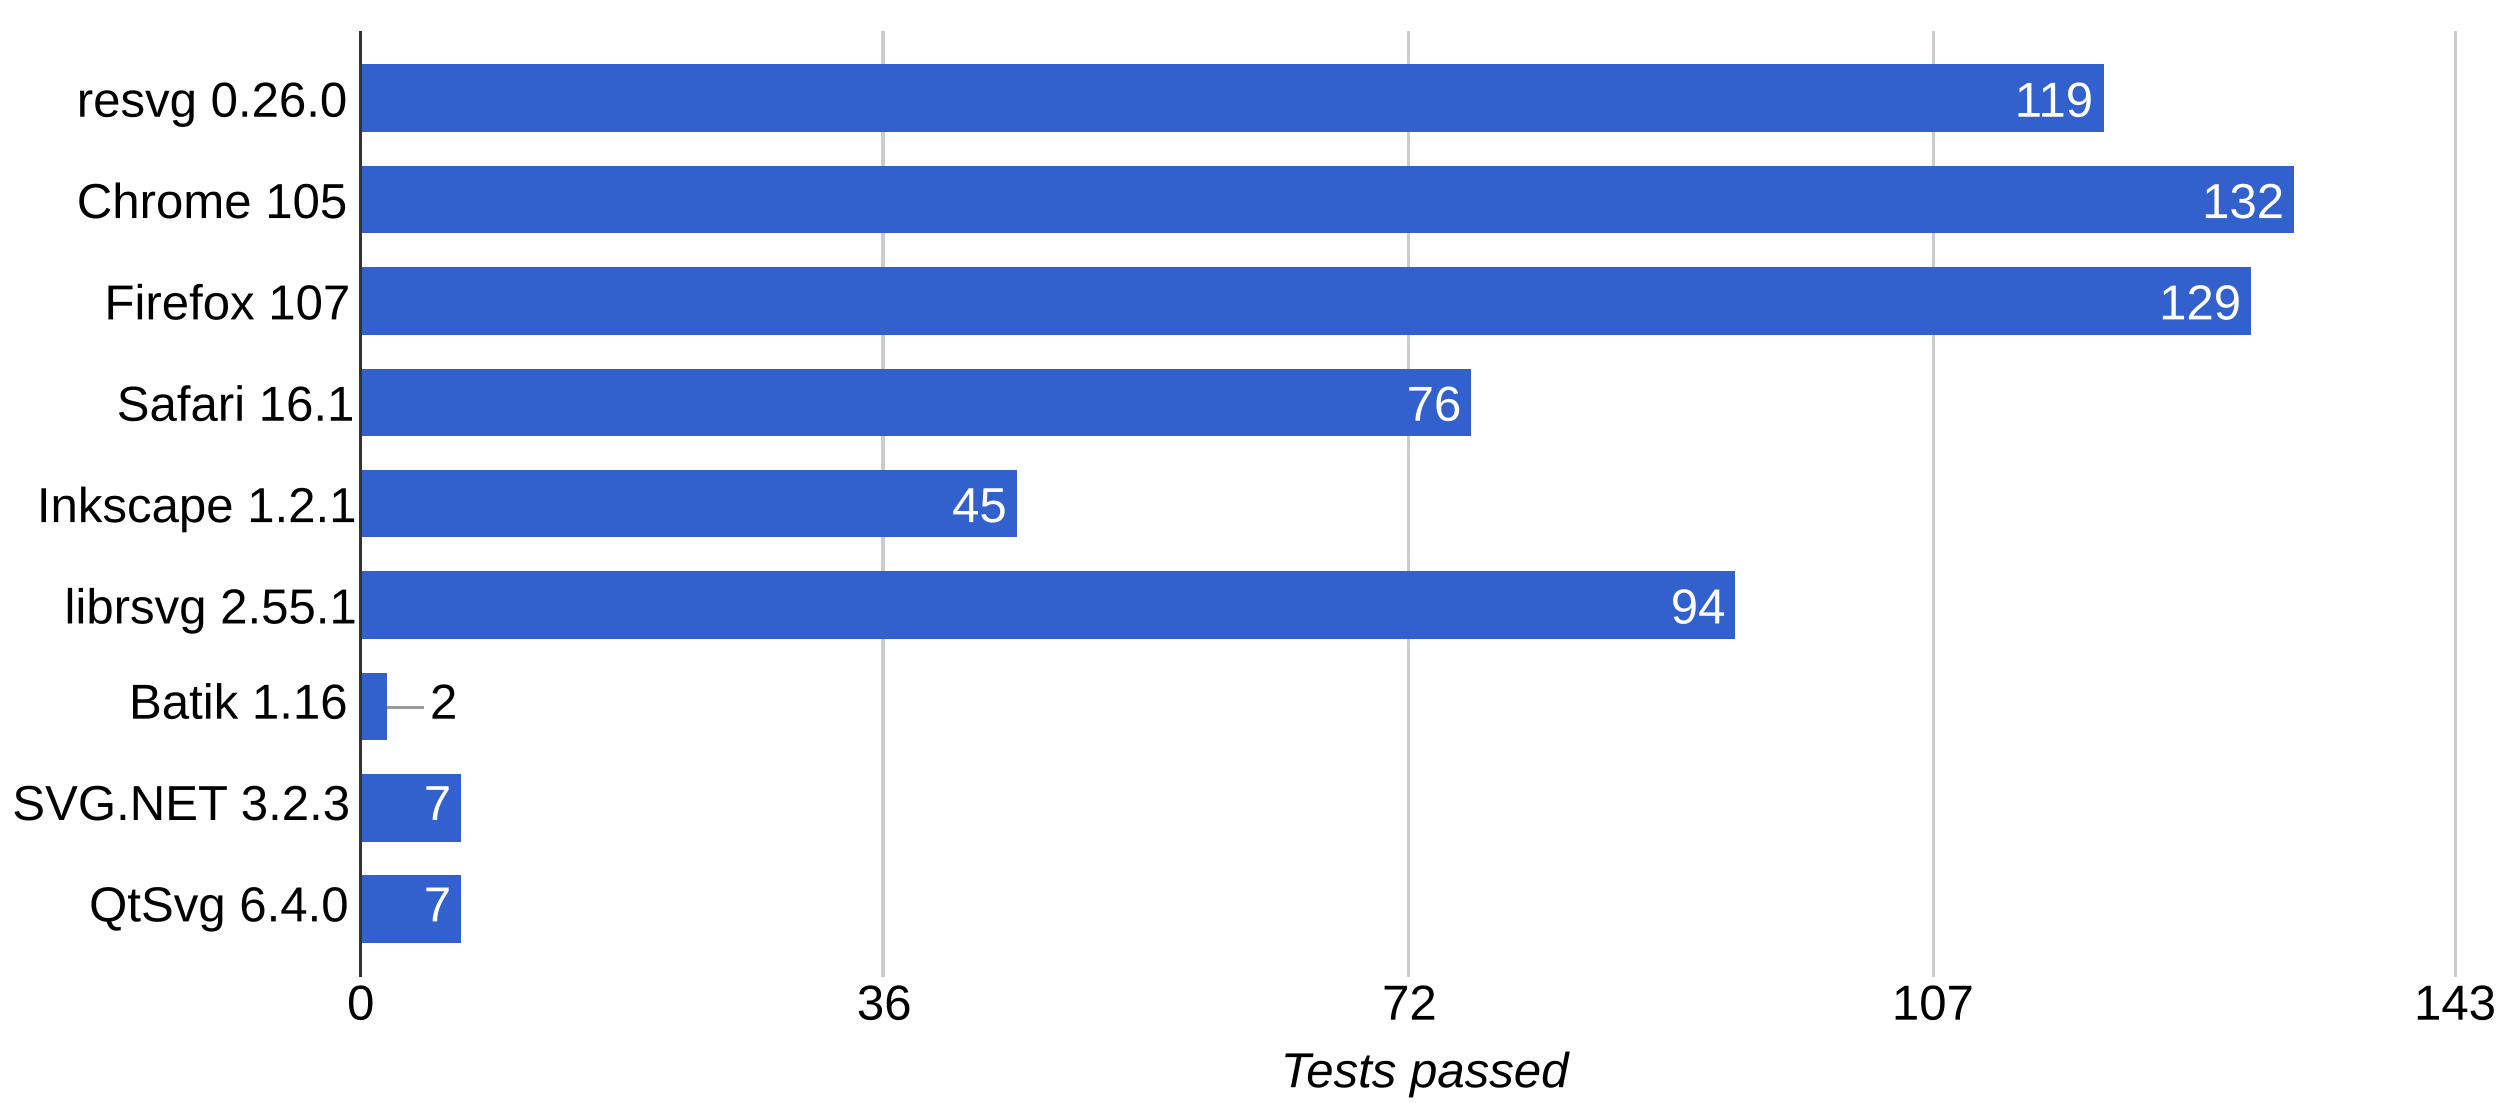
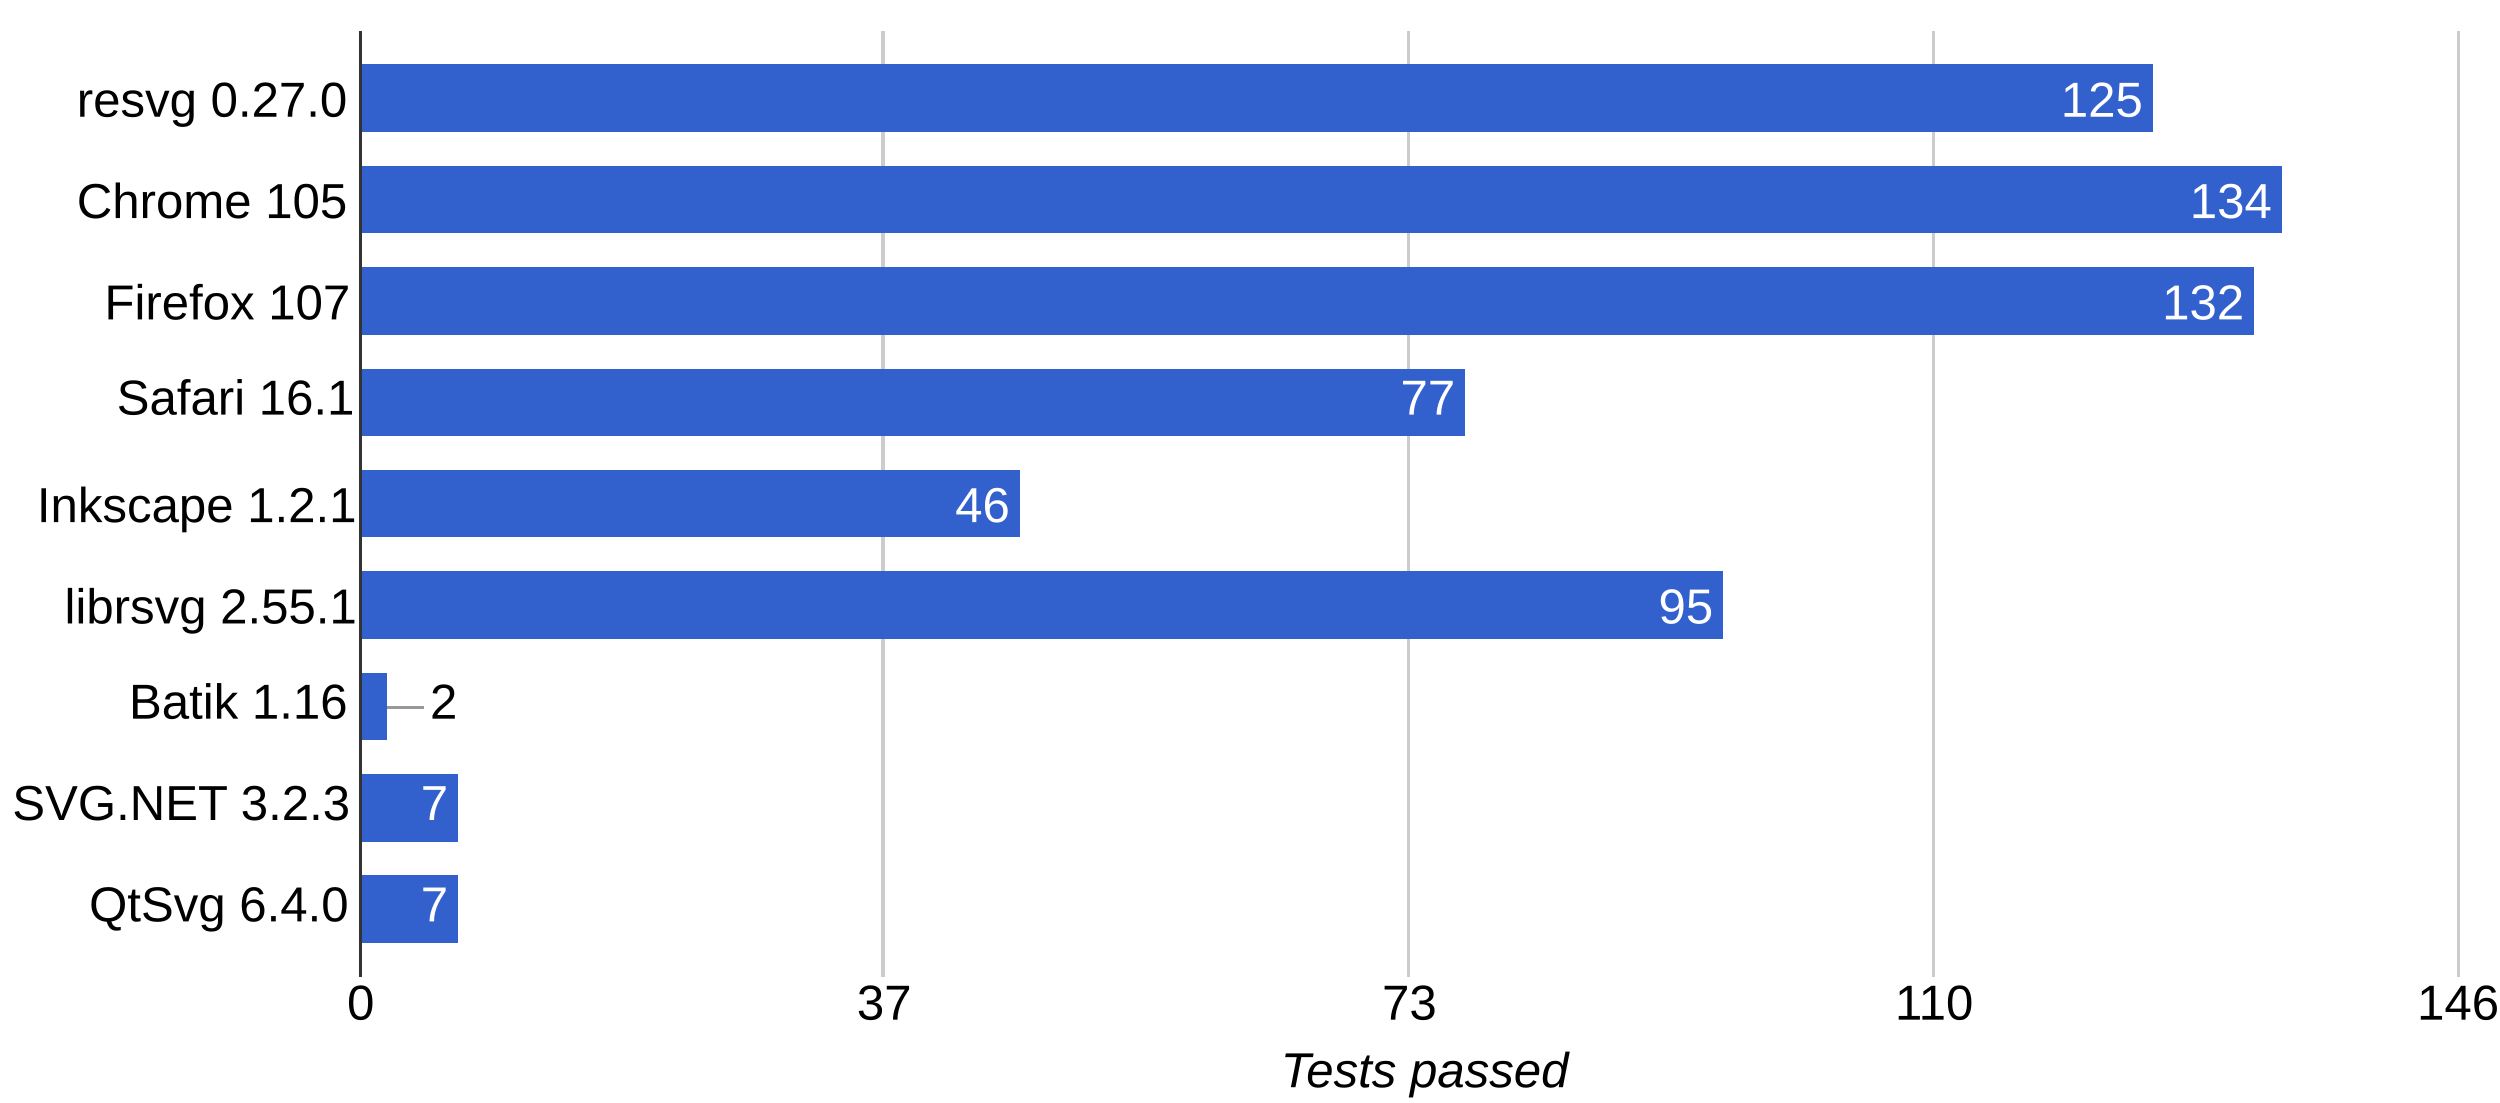
<svg xmlns="http://www.w3.org/2000/svg" height="359" shape-rendering="crispEdges" width="814">
  <rect width="814" height="359" fill="white" />
-   <text font-family="Arial" font-size="16" x="25" y="38">resvg 0.26.0</text>
+   <text font-family="Arial" font-size="16" x="25" y="38">resvg 0.27.0</text>
  <text font-family="Arial" font-size="16" x="25" y="71">Chrome 105</text>
  <text font-family="Arial" font-size="16" x="34" y="104">Firefox 107</text>
-   <text font-family="Arial" font-size="16" x="38" y="137">Safari 16.1</text>
+   <text font-family="Arial" font-size="16" x="38" y="135">Safari 16.1</text>
  <text font-family="Arial" font-size="16" x="12" y="170">Inkscape 1.2.1</text>
  <text font-family="Arial" font-size="16" x="21" y="203">librsvg 2.55.1</text>
  <text font-family="Arial" font-size="16" x="42" y="234">Batik 1.16</text>
  <text font-family="Arial" font-size="16" x="4" y="267">SVG.NET 3.2.3</text>
  <text font-family="Arial" font-size="16" x="29" y="300">QtSvg 6.4.0</text>
  <rect fill="#ccc" height="308" width="1" x="117" y="10" />
  <text fill="#000" font-family="Arial" font-size="16" x="113" y="332">0</text>
  <rect fill="#ccc" height="308" width="1" x="287" y="10" />
-   <text fill="#000" font-family="Arial" font-size="16" x="279" y="332">36</text>
+   <text fill="#000" font-family="Arial" font-size="16" x="279" y="332">37</text>
  <rect fill="#ccc" height="308" width="1" x="458" y="10" />
-   <text fill="#000" font-family="Arial" font-size="16" x="450" y="332">72</text>
+   <text fill="#000" font-family="Arial" font-size="16" x="450" y="332">73</text>
  <rect fill="#ccc" height="308" width="1" x="629" y="10" />
-   <text fill="#000" font-family="Arial" font-size="16" x="616" y="332">107</text>
-   <rect fill="#ccc" height="308" width="1" x="799" y="10" />
-   <text fill="#000" font-family="Arial" font-size="16" x="786" y="332">143</text>
-   <rect fill="#3260cd" height="22" width="568" x="117" y="21" />
-   <text fill="#fff" font-family="Arial" font-size="16" x="656" y="38">119</text>
-   <rect fill="#3260cd" height="22" width="630" x="117" y="54" />
-   <text fill="#fff" font-family="Arial" font-size="16" x="717" y="71">132</text>
-   <rect fill="#3260cd" height="22" width="616" x="117" y="87" />
-   <text fill="#fff" font-family="Arial" font-size="16" x="703" y="104">129</text>
-   <rect fill="#3260cd" height="22" width="362" x="117" y="120" />
-   <text fill="#fff" font-family="Arial" font-size="16" x="458" y="137">76</text>
-   <rect fill="#3260cd" height="22" width="214" x="117" y="153" />
-   <text fill="#fff" font-family="Arial" font-size="16" x="310" y="170">45</text>
-   <rect fill="#3260cd" height="22" width="448" x="117" y="186" />
-   <text fill="#fff" font-family="Arial" font-size="16" x="544" y="203">94</text>
+   <text fill="#000" font-family="Arial" font-size="16" x="617" y="332">110</text>
+   <rect fill="#ccc" height="308" width="1" x="800" y="10" />
+   <text fill="#000" font-family="Arial" font-size="16" x="787" y="332">146</text>
+   <rect fill="#3260cd" height="22" width="584" x="117" y="21" />
+   <text fill="#fff" font-family="Arial" font-size="16" x="671" y="38">125</text>
+   <rect fill="#3260cd" height="22" width="626" x="117" y="54" />
+   <text fill="#fff" font-family="Arial" font-size="16" x="713" y="71">134</text>
+   <rect fill="#3260cd" height="22" width="617" x="117" y="87" />
+   <text fill="#fff" font-family="Arial" font-size="16" x="704" y="104">132</text>
+   <rect fill="#3260cd" height="22" width="360" x="117" y="120" />
+   <text fill="#fff" font-family="Arial" font-size="16" x="456" y="135">77</text>
+   <rect fill="#3260cd" height="22" width="215" x="117" y="153" />
+   <text fill="#fff" font-family="Arial" font-size="16" x="311" y="170">46</text>
+   <rect fill="#3260cd" height="22" width="444" x="117" y="186" />
+   <text fill="#fff" font-family="Arial" font-size="16" x="540" y="203">95</text>
  <rect fill="#3260cd" height="22" width="9" x="117" y="219" />
  <rect fill="#999" height="1" width="12" x="126" y="230" />
  <text fill="#000" font-family="Arial" font-size="16" x="140" y="234">2</text>
-   <rect fill="#3260cd" height="22" width="33" x="117" y="252" />
-   <text fill="#fff" font-family="Arial" font-size="16" x="138" y="267">7</text>
-   <rect fill="#3260cd" height="22" width="33" x="117" y="285" />
-   <text fill="#fff" font-family="Arial" font-size="16" x="138" y="300">7</text>
+   <rect fill="#3260cd" height="22" width="32" x="117" y="252" />
+   <text fill="#fff" font-family="Arial" font-size="16" x="137" y="267">7</text>
+   <rect fill="#3260cd" height="22" width="32" x="117" y="285" />
+   <text fill="#fff" font-family="Arial" font-size="16" x="137" y="300">7</text>
  <rect fill="#333" height="308" width="1" x="117" y="10" />
  <text font-family="Arial" font-size="16" font-style="italic" x="417" y="354">Tests passed</text>
</svg>
